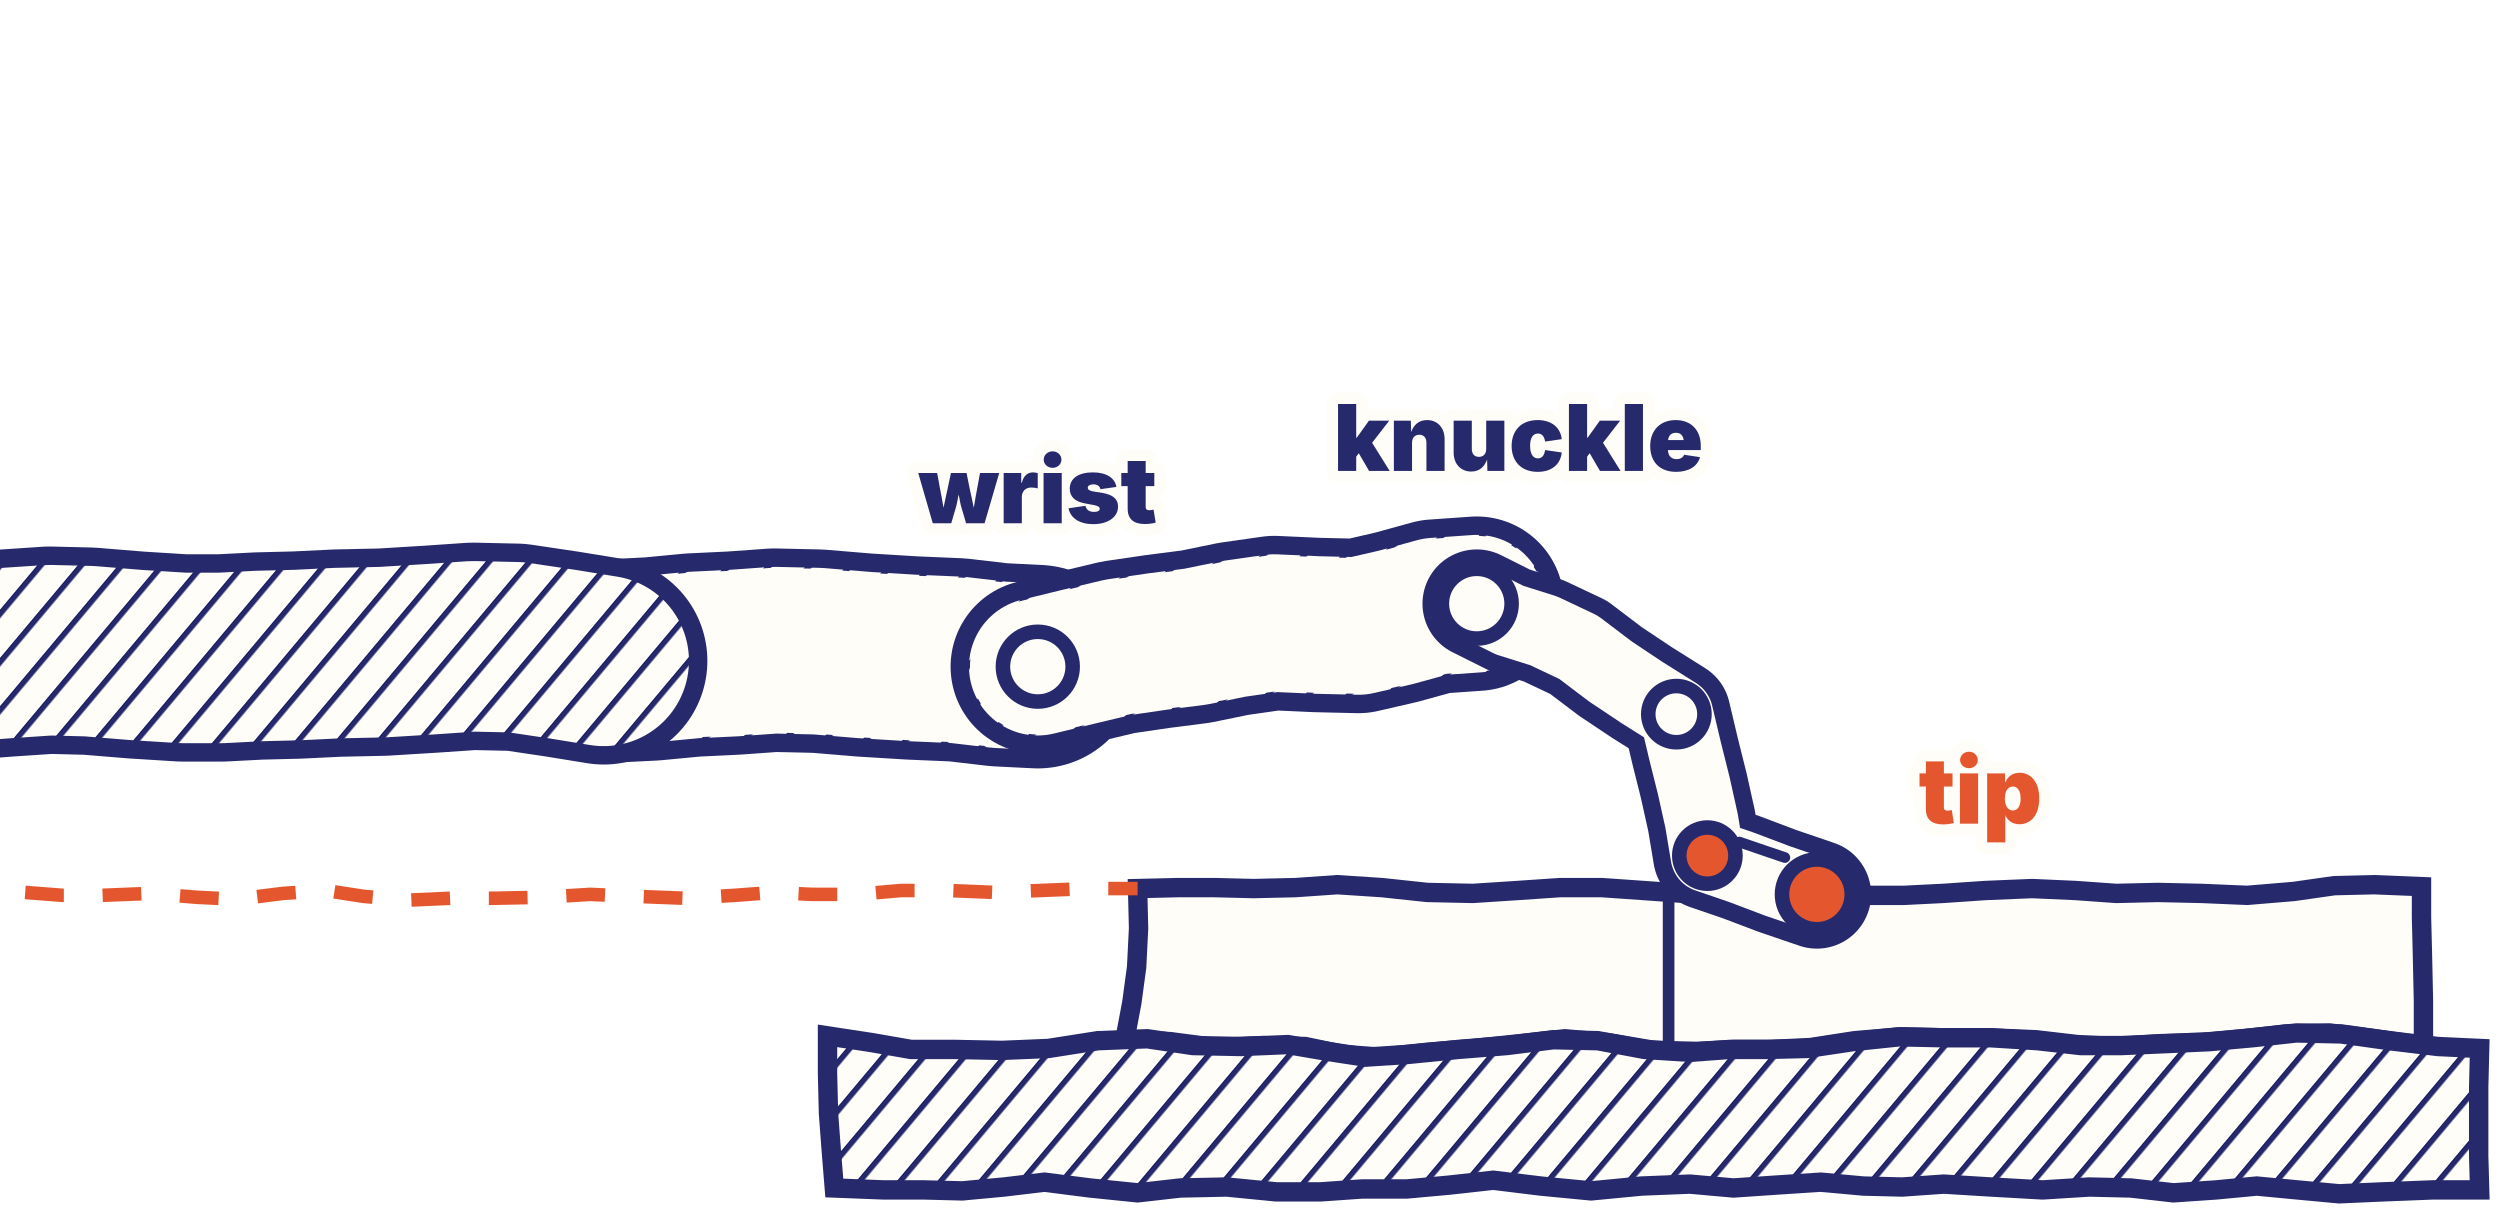
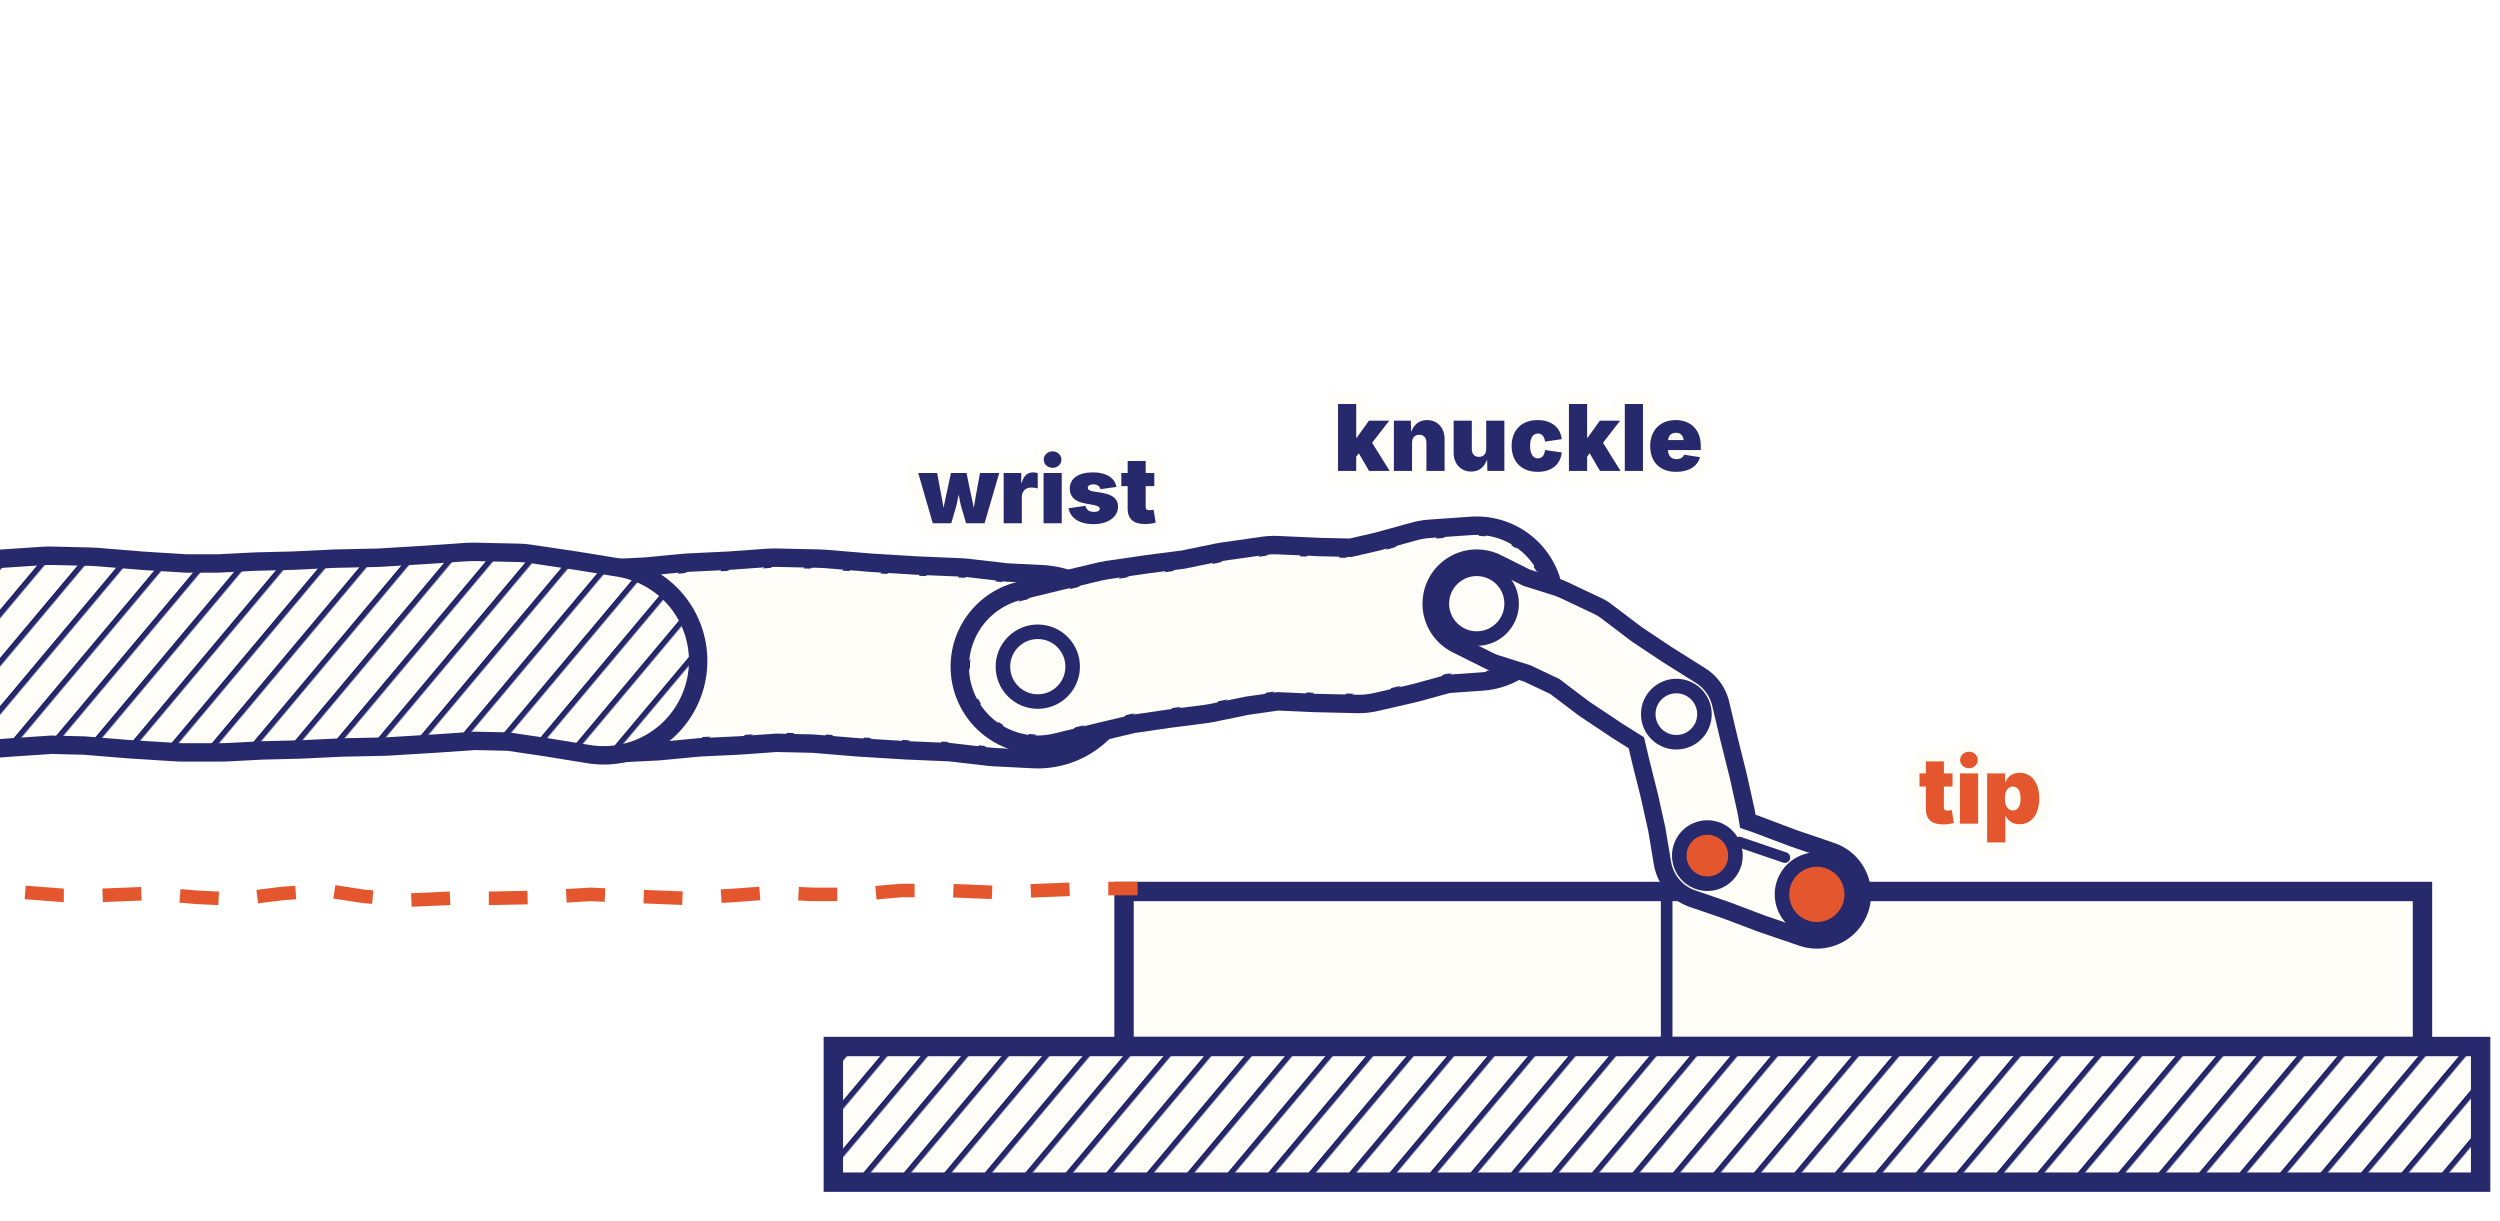
<svg xmlns="http://www.w3.org/2000/svg" viewBox="34 26 258 126" width="516" height="252">
  <defs>
    <pattern id="hgnail20" width="3.2" height="3.2" patternUnits="userSpaceOnUse" patternTransform="rotate(40)">
      <rect width="3.2" height="3.2" fill="#fffdf7" />
      <line x1="0" y1="0" x2="0" y2="3.2" stroke="#26296b" stroke-width="1.15" />
    </pattern>
  </defs>
-   <path d="M151.4 117.7l4.2-.1 3.7 0 4.1.1 4.3-.1 4.3-.3 4.6.3 4.7.5 4.7.1 4.6-.3 4.4-.3 4.3 0 4.3.3 4.2.3 4.1 0 4.3-.1 4.7.2 5 .1 4.6 0 4-.2 4.4-.3 4.8-.2 4.5.2 4.2.3 4.3-.1 4.5.1 4.7.2 4.8-.4 4.2-.6 4.1-.1 4.9.2 0 3.2 .1 4 .1 4.6 0 4.6-5-.7-4.7-.6-4.5.1-4.4.5-4.2.4-4.3.1-4.5.3-4.1-.2-4.3-.5-4.8-.2-4.6 0-4.6-.1-4.7.4-4.5.7-4.1.2-3.8 0-3.9.2-4.4-.1-4.7-.8-4.5-.4-4.6.5-4.8.5-4.9.4-4.7.5-4-.3-3.8-.8-4.4-.1-4.9.2-4.6-.6-4.7-.3 .7-3.7 .5-3.7 .2-4z" fill="#fffdf7" stroke="#26296b" stroke-width="2" />
-   <g transform="translate(0.2 -0.5)">
-     <line x1="206.0" y1="118.0" x2="206.0" y2="134.0" stroke="#26296b" stroke-width="1.2" stroke-linecap="round" />
-   </g>
-   <path d="M119.4 132.9l4.6.7 4 .7 4.5 0 4.9.1 4.8-.2 5.1-.8 5.1-.2 4.7.7 5 .1 4.8-.2 4.1.7 3.9.6 4.6-.3 5-.5 5-.4 4.8-.6 4.6.1 4.8.9 4.7.3 4.1-.3 3.9 0 4.1-.1 4.7-.7 4.8-.5 4.7.1 4.8 0 4.8.3 4.4.5 4.3 0 4.6-.2 4.4-.2 4.4-.4 4.6-.5 4.6.1 5 .7 5 .6 4.3.2-.1 4 0 3.6 0 3.5 .1 3.5-4.9 0-5.1.2-4.5.2-4.3-.4-4.2-.4-4.2.4-4.4.3-4.4-.5-4.3-.1-4.8.3-5.3-.3-4.9-.3-4.3.3-4-.1-4.4-.4-4.6.3-4.4.3-4.5-.4-5 .2-5.2.5-5.2-.5-4.9-.6-4.5.5-4.4.4-4.6 0-4.3.3-4.6 0-5.1-.5-4.8.1-4.4.5-4.9-.5-4.7-.6-4.2.5-4.3.4-3.9-.1-4.2 0-5.1-.2-.3-3.7-.3-4-.1-4.1z" fill="url(#hgnail20)" stroke="#26296b" stroke-width="2" />
+   <rect x="150" y="118" width="134" height="16" fill="#fffdf7" stroke="#26296b" stroke-width="2" />
+   <line x1="206.0" y1="118.0" x2="206.0" y2="134.0" stroke="#26296b" stroke-width="1.2" stroke-linecap="round" />
+   <path d="M120,134 L290,134 L290,148 L120,148 Z" fill="url(#hgnail20)" stroke="#26296b" stroke-width="2" />
  <path d="M36.6 118.1l3.9.3 4 0 5-.2 4.8.4 4.1.2 4.8-.6 4.4-.3 3.9.6 4.5.4 4.5-.2 4.4 0 5-.1 5-.3 4.6.2 5.2.2 5.1-.3 4-.3 4 .2 4.6 0 4.6-.4 4.9 0 4.8.2 4.6-.2 5-.2 5.1 0" stroke="#e4572e" stroke-width="1.4" stroke-dasharray="4 4" fill="none" />
  <path d="M20.3 94.2l4.2-.1 4.6-.3 5.3-.4 4.7-.3 4.2.1 5 .4 4.9.3 3.9 0 4-.2 4.1-.2 4.2-.1 4.9-.2 5-.3 4.4-.2 4.6.2 4.8.8 4.2.5 4-.2 4.2-.4 4.2-.2 4.2-.3 4.5.1 4.8.4 4.9.3 4.7.2 4.3.5 4 .2" fill="none" stroke="#26296b" stroke-width="21.0" stroke-linecap="round" stroke-linejoin="round" />
  <path d="M20.3 94.2l4.2-.1 4.6-.3 5.3-.4 4.7-.3 4.2.1 5 .4 4.9.3 3.9 0 4-.2 4.1-.2 4.2-.1 4.9-.2 5-.3 4.4-.2 4.6.2 4.8.8 4.2.5 4-.2 4.2-.4 4.2-.2 4.2-.3 4.5.1 4.8.4 4.9.3 4.7.2 4.3.5 4 .2" fill="none" stroke="url(#hgnail20)" stroke-width="17.2" stroke-linecap="round" stroke-linejoin="round" />
  <path d="M20.3 94.2l4.2-.1 4.6-.3 5.3-.4 4.7-.3 4.2.1 5 .4 4.9.3 3.9 0 4-.2 4.1-.2 4.2-.1 4.9-.2 5-.3 4.4-.2 4.6.2 4.8.8 4.2.5 4-.2 4.2-.4 4.2-.2 4.2-.3 4.5.1 4.8.4 4.9.3 4.7.2 4.3.5 4 .2" fill="none" stroke="#fffdf7" stroke-width="17" stroke-linecap="round" stroke-linejoin="round" />
  <path d="M16.4 94.1l4.2.1 4.1-.1 4.6-.3 5.3-.4 4.5-.3 4.1.1 4.9.4 4.8.3 3.9 0 3.9-.2 4-.1 4.1-.2 4.7-.1 4.9-.3 4.4-.3 4.5.1 4.7.7 4.3.7" fill="none" stroke="#26296b" stroke-width="21.4" stroke-linecap="round" stroke-linejoin="round" />
  <path d="M16.4 94.1l4.2.1 4.1-.1 4.6-.3 5.3-.4 4.5-.3 4.1.1 4.9.4 4.8.3 3.9 0 3.9-.2 4-.1 4.1-.2 4.7-.1 4.9-.3 4.4-.3 4.5.1 4.7.7 4.3.7" fill="none" stroke="url(#hgnail20)" stroke-width="17.6" stroke-linecap="round" stroke-linejoin="round" />
  <path d="M141.1 94.8l4.1-1 4.2-1 4.1-.6 3.9-.5 3.9-.8 4.2-.6 4.4.2 4.3.1 3.9-.9 4-1.1 4.3-.3" fill="none" stroke="#26296b" stroke-width="18.0" stroke-linecap="round" stroke-linejoin="round" />
  <path d="M141.1 94.8l4.1-1 4.2-1 4.1-.6 3.9-.5 3.9-.8 4.2-.6 4.4.2 4.3.1 3.9-.9 4-1.1 4.3-.3" fill="none" stroke="url(#hgnail20)" stroke-width="14.2" stroke-linecap="round" stroke-linejoin="round" />
  <path d="M141.1 94.8l4.1-1 4.2-1 4.1-.6 3.9-.5 3.9-.8 4.2-.6 4.4.2 4.3.1 3.9-.9 4-1.1 4.3-.3" fill="none" stroke="#fffdf7" stroke-width="14" stroke-linecap="round" stroke-linejoin="round" />
  <path d="M186.4 88.3l3.4 1.7 3.5 1.1 3.6 1.7 3.3 2.5 3.3 2.2 3.5 2.2 .9 3.8 .9 3.6 .8 3.6 .6 3.6 3.5 1.2 3.7 1.4 4.1 1.4" fill="none" stroke="#26296b" stroke-width="11.2" stroke-linecap="round" stroke-linejoin="round" />
  <path d="M186.4 88.3l3.4 1.7 3.5 1.1 3.6 1.7 3.3 2.5 3.3 2.2 3.5 2.2 .9 3.8 .9 3.6 .8 3.6 .6 3.6 3.5 1.2 3.7 1.4 4.1 1.4" fill="none" stroke="url(#hgnail20)" stroke-width="7.4" stroke-linecap="round" stroke-linejoin="round" />
  <path d="M186.4 88.3l3.4 1.7 3.5 1.1 3.6 1.7 3.3 2.5 3.3 2.2 3.5 2.2 .9 3.8 .9 3.6 .8 3.6 .6 3.6 3.5 1.2 3.7 1.4 4.1 1.4" fill="none" stroke="#fffdf7" stroke-width="7.6" stroke-linecap="round" stroke-linejoin="round" />
  <g transform="translate(-0.7 0)">
    <line x1="214.2" y1="112.9" x2="218.9" y2="114.5" stroke="#26296b" stroke-width="1.1" stroke-linecap="round" />
  </g>
  <g transform="translate(-0.5 0.1)">
    <circle cx="207.5" cy="99.6" r="2.9" fill="#fffdf7" stroke="#26296b" stroke-width="1.5" />
  </g>
  <g transform="translate(-0.4 0)">
    <circle cx="210.6" cy="114.3" r="2.9" fill="#e4572e" stroke="#26296b" stroke-width="1.5" />
  </g>
  <g transform="translate(0 0.8)">
    <circle cx="141.1" cy="94.0" r="3.6" fill="#fffdf7" stroke="#26296b" stroke-width="1.5" />
  </g>
  <g transform="translate(-0.3 0.7)">
    <circle cx="186.7" cy="87.6" r="3.6" fill="#fffdf7" stroke="#26296b" stroke-width="1.5" />
  </g>
  <g transform="translate(-0.5 0.3)">
    <circle cx="222.0" cy="118.0" r="3.6" fill="#e4572e" stroke="#26296b" stroke-width="1.5" />
  </g>
  <text stroke="#fffdf7" stroke-width="2.4" stroke-linejoin="round" paint-order="stroke" x="141.1" y="80.0" text-anchor="middle" font-size="9.5" font-weight="900" fill="#26296b" font-family="Inter,sans-serif">wrist</text>
  <text stroke="#fffdf7" stroke-width="2.4" stroke-linejoin="round" paint-order="stroke" x="190.7" y="74.6" text-anchor="middle" font-size="9.5" font-weight="900" fill="#26296b" font-family="Inter,sans-serif">knuckle</text>
  <text stroke="#fffdf7" stroke-width="2.4" stroke-linejoin="round" paint-order="stroke" x="232.0" y="111.0" text-anchor="start" font-size="9.5" font-weight="900" fill="#e4572e" font-family="Inter,sans-serif">tip</text>
</svg>
